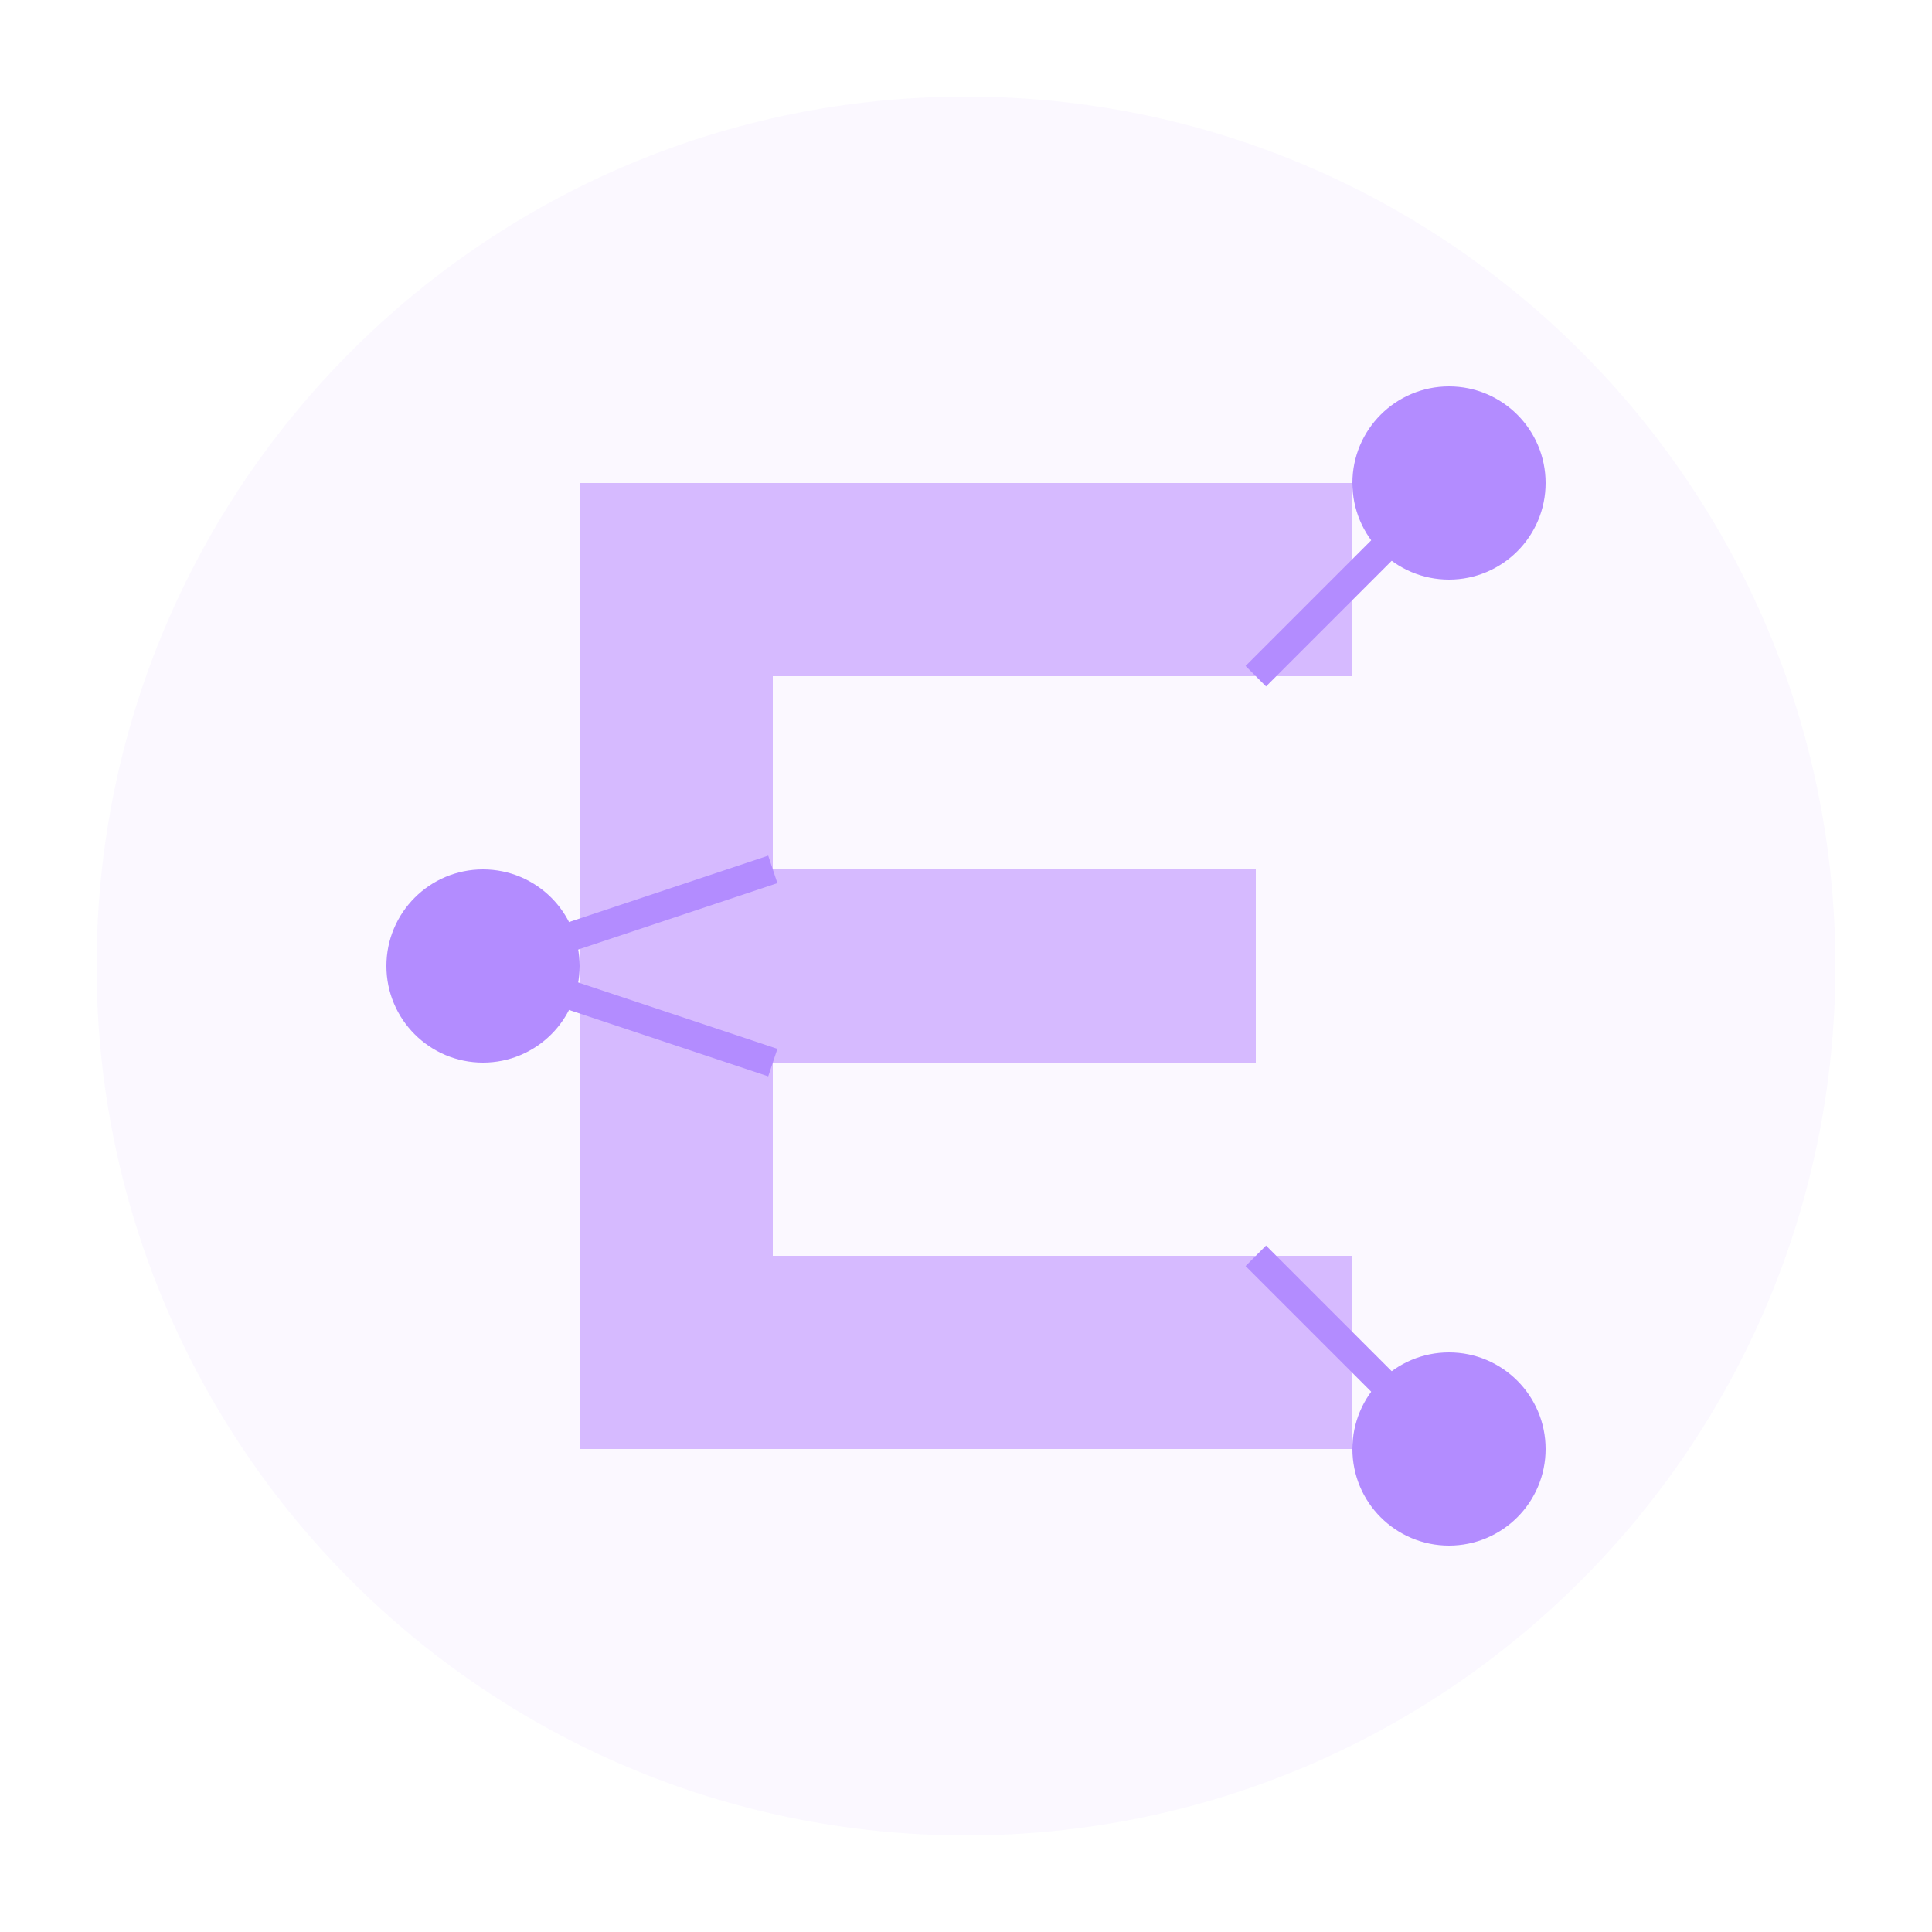
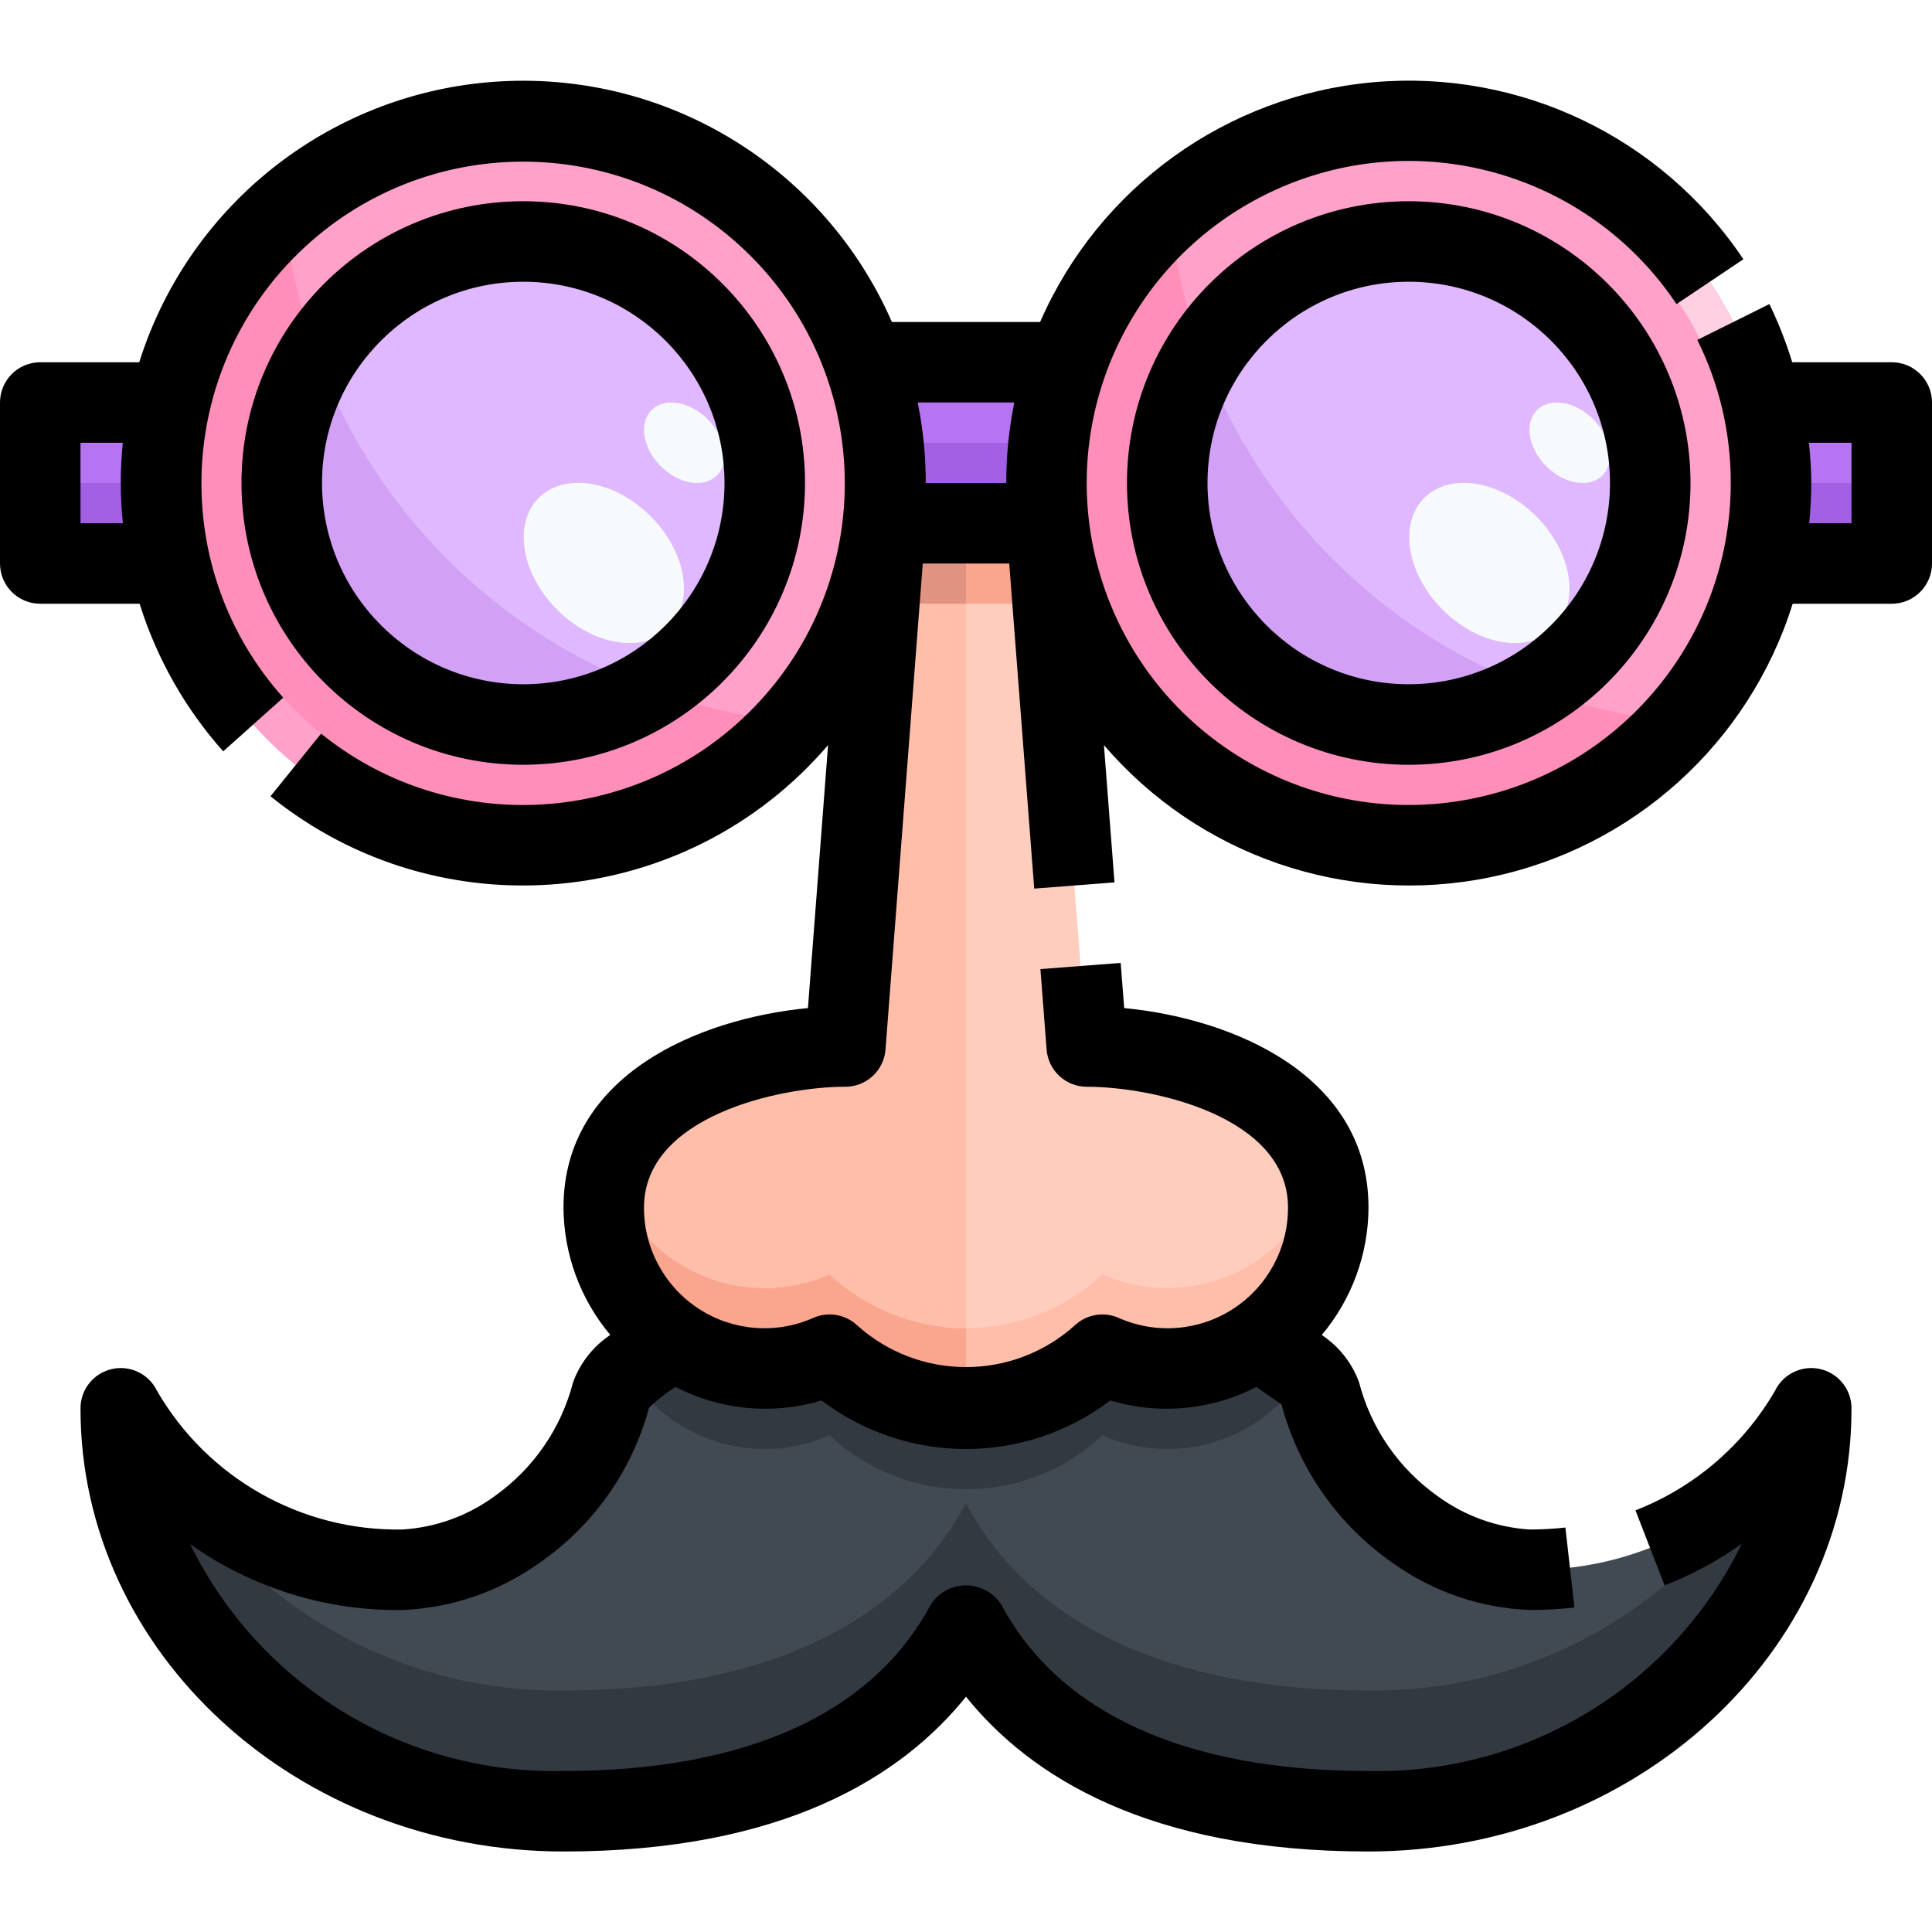
- <svg xmlns="http://www.w3.org/2000/svg" width="200" height="200" viewBox="0 0 200 200" fill="none">
-   <circle cx="100" cy="100" r="90" fill="#D6BAFF" opacity="0.1" />
-   <path d="M60 50H140V70H80V90H130V110H80V130H140V150H60V50Z" fill="#D6BAFF" />
-   <circle cx="150" cy="50" r="10" fill="#B38CFF" />
-   <circle cx="150" cy="150" r="10" fill="#B38CFF" />
-   <circle cx="50" cy="100" r="10" fill="#B38CFF" />
-   <path d="M50 100L80 90M50 100L80 110M150 50L130 70M150 150L130 130" stroke="#B38CFF" stroke-width="3" />
+ <svg xmlns="http://www.w3.org/2000/svg" viewBox="0 0 48 48">
+   <g data-name="07-funny glasses">
+     <path d="M47 10v4h-3l-.21-.05a9.159 9.159 0 0 0 0-3.9L44 10zM4 12a8.963 8.963 0 0 0 .21 1.95L4 14H1v-4h3l.21.05A8.963 8.963 0 0 0 4 12zM26 12a8.1 8.1 0 0 0 .06.99L26 13h-4l-.06-.01A8.1 8.1 0 0 0 22 12a8.8 8.8 0 0 0-.52-3h5.04a8.8 8.8 0 0 0-.52 3z" style="fill:#d2a0f5" />
+     <path d="M31.29 33.28A4.017 4.017 0 0 1 29 34a3.937 3.937 0 0 1-1.61-.34 4.958 4.958 0 0 1-6.78 0A3.937 3.937 0 0 1 19 34a4 4 0 0 1-4-4c0-3 3.79-4 6-4l1-13h4l1 13c2.21 0 6 1 6 4a4 4 0 0 1-1.71 3.28z" style="fill:#ffcdbe" />
+     <path d="M38 39a7.943 7.943 0 0 0 7-4c0 5.53-5 10-11.01 10-5.04 0-8.42-1.72-9.99-4.65-1.57 2.93-4.95 4.65-9.99 4.65C8 45 3 40.53 3 35a7.943 7.943 0 0 0 7 4 5.376 5.376 0 0 0 2.85-1 5.982 5.982 0 0 0 2.35-3.38c.14-.48 1-.93 1.51-1.34A4.017 4.017 0 0 0 19 34a3.937 3.937 0 0 0 1.61-.34 4.958 4.958 0 0 0 6.78 0A3.937 3.937 0 0 0 29 34a4.017 4.017 0 0 0 2.29-.72c.51.41 1.37.86 1.51 1.34A5.982 5.982 0 0 0 35.15 38 5.376 5.376 0 0 0 38 39z" style="fill:#414952" />
+     <path d="M16.71 35.28A4.017 4.017 0 0 0 19 36a3.937 3.937 0 0 0 1.61-.34 4.958 4.958 0 0 0 6.78 0A3.937 3.937 0 0 0 29 36a3.966 3.966 0 0 0 3.4-1.9c-.332-.286-.789-.559-1.109-.816A4.017 4.017 0 0 1 29 34a3.937 3.937 0 0 1-1.61-.34 4.958 4.958 0 0 1-6.78 0A3.937 3.937 0 0 1 19 34a4.017 4.017 0 0 1-2.29-.72c-.32.257-.777.53-1.109.817a4.027 4.027 0 0 0 1.109 1.183z" style="fill:#333940" />
+     <path d="M43.79 10.05a9 9 0 1 1-17.73 2.94A8.1 8.1 0 0 1 26 12a8.8 8.8 0 0 1 .52-3 9 9 0 0 1 17.27 1.05z" style="fill:#ffa1c8" />
+     <circle cx="35" cy="12" r="8" style="fill:#ff8fb8" />
+     <circle cx="35" cy="12" r="7" style="fill:#d261e8" />
+     <circle cx="35" cy="12" r="6" style="fill:#d2a0f5" />
+     <path d="M44 12a8.994 8.994 0 0 0-14.937-6.757c.036.415.1.822.167 1.225a7.994 7.994 0 1 1 11.3 11.3c.405.072.814.131 1.231.168A8.936 8.936 0 0 0 44 12z" style="fill:#ffcfe2" />
+     <path d="M35 5a7 7 0 0 1 4.325 12.5c.4.108.8.2 1.207.273a7.994 7.994 0 1 0-11.3-11.3c.073.409.165.811.273 1.207A6.981 6.981 0 0 1 35 5z" style="fill:#ffa1c8" />
+     <path d="M42 12a7 7 0 0 0-12.5-4.325q.166.612.385 1.2a5.994 5.994 0 1 1 8.238 8.238q.588.219 1.2.385A6.981 6.981 0 0 0 42 12z" style="fill:#de78f0" />
+     <path d="M38.126 17.112a5.994 5.994 0 1 0-8.238-8.238 14 14 0 0 0 8.238 8.238z" style="fill:#e0b8ff" />
+     <path d="M21.79 10.05a9 9 0 1 1-17.73 2.94A8.1 8.1 0 0 1 4 12a8.8 8.8 0 0 1 .52-3 9 9 0 0 1 17.27 1.05z" style="fill:#ffa1c8" />
+     <circle cx="13" cy="12" r="8" style="fill:#ff8fb8" />
+     <circle cx="13" cy="12" r="7" style="fill:#d261e8" />
+     <circle cx="13" cy="12" r="6" style="fill:#d2a0f5" />
+     <path d="M22 12A8.994 8.994 0 0 0 7.063 5.243c.036.415.1.822.167 1.225a7.994 7.994 0 1 1 11.3 11.3c.405.072.814.131 1.231.168A8.936 8.936 0 0 0 22 12z" style="fill:#ffcfe2" />
+     <path d="M13 5a7 7 0 0 1 4.325 12.5c.4.108.8.2 1.207.273a7.994 7.994 0 1 0-11.3-11.3c.073.409.165.811.273 1.207A6.981 6.981 0 0 1 13 5z" style="fill:#ffa1c8" />
+     <path d="M20 12A7 7 0 0 0 7.5 7.675q.166.612.385 1.2a5.994 5.994 0 1 1 8.238 8.238q.588.219 1.2.385A6.981 6.981 0 0 0 20 12z" style="fill:#de78f0" />
+     <path d="M16.126 17.112a5.994 5.994 0 1 0-8.238-8.238 14 14 0 0 0 8.238 8.238z" style="fill:#e0b8ff" />
+     <path d="M26.52 9h-5.04a8.723 8.723 0 0 1 .458 2h4.124a8.723 8.723 0 0 1 .458-2z" style="fill:#b674f2" />
+     <path d="M26.062 11h-4.124A8.933 8.933 0 0 1 22 12a8.1 8.1 0 0 1-.06.99L22 13h4l.06-.01A8.1 8.1 0 0 1 26 12a8.933 8.933 0 0 1 .062-1z" style="fill:#a260e5" />
+     <path d="M47 10h-3l-.21.05A8.963 8.963 0 0 1 44 12h3z" style="fill:#b674f2" />
+     <path d="M44 12a8.963 8.963 0 0 1-.21 1.95L44 14h3v-2zM1 14h3l.21-.05A8.963 8.963 0 0 1 4 12H1z" style="fill:#a260e5" />
+     <path d="M4 10H1v2h3a8.963 8.963 0 0 1 .21-1.95z" style="fill:#b674f2" />
+     <path d="M20.61 31.66A3.937 3.937 0 0 1 19 32a3.992 3.992 0 0 1-3.855-2.944A3.165 3.165 0 0 0 15 30a4 4 0 0 0 4 4 3.937 3.937 0 0 0 1.61-.34A5 5 0 0 0 24 35v-2a5 5 0 0 1-3.39-1.34z" style="fill:#faa68e" />
+     <path d="M31.29 31.28A4.017 4.017 0 0 1 29 32a3.937 3.937 0 0 1-1.61-.34A5 5 0 0 1 24 33v2a5 5 0 0 0 3.39-1.34A3.937 3.937 0 0 0 29 34a4 4 0 0 0 4-4 3.165 3.165 0 0 0-.145-.944 4 4 0 0 1-1.565 2.224zM16.71 31.28A4.017 4.017 0 0 0 19 32a3.937 3.937 0 0 0 1.61-.34A5 5 0 0 0 24 33V13h-2l-1 13c-1.959 0-5.153.789-5.855 3.056a4 4 0 0 0 1.565 2.224z" style="fill:#ffbeaa" />
+     <path style="fill:#faa68e" d="M26.154 15 26 13h-2v2h2.154z" />
+     <path style="fill:#e09380" d="M24 13h-2l-.154 2H24v-2z" />
+     <ellipse cx="37.003" cy="13.987" rx="1.642" ry="2.286" transform="rotate(-45.02 37.002 13.987)" style="fill:#f6fafd" />
+     <ellipse cx="15.003" cy="13.987" rx="1.642" ry="2.286" transform="rotate(-45.02 15.002 13.987)" style="fill:#f6fafd" />
+     <ellipse cx="39" cy="11" rx=".825" ry="1.148" transform="rotate(-45.02 39 11)" style="fill:#f6fafd" />
+     <ellipse cx="17" cy="11" rx=".825" ry="1.148" transform="rotate(-45.02 17 11)" style="fill:#f6fafd" />
+     <path d="M43.7 36.694A11.249 11.249 0 0 1 33.99 42c-5.04 0-8.42-1.72-9.99-4.65-1.57 2.93-4.95 4.65-9.99 4.65a11.249 11.249 0 0 1-9.71-5.306A7.341 7.341 0 0 1 3 35c0 5.53 5 10 11.01 10 5.04 0 8.42-1.72 9.99-4.65 1.57 2.93 4.95 4.65 9.99 4.65C40 45 45 40.53 45 35a7.341 7.341 0 0 1-1.3 1.694z" style="fill:#333940" />
+     <path d="M35 5a7 7 0 1 0 7 7 7.008 7.008 0 0 0-7-7zm0 12a5 5 0 1 1 5-5 5.006 5.006 0 0 1-5 5z" />
+     <path d="M47 9h-2.473a9.974 9.974 0 0 0-.567-1.445l-1.791.89A7.926 7.926 0 0 1 43 12a8 8 0 1 1-1.348-4.445l1.662-1.114A10 10 0 0 0 25.841 8h-3.682a10 10 0 0 0-18.7 1H1a1 1 0 0 0-1 1v4a1 1 0 0 0 1 1h2.469a9.983 9.983 0 0 0 2.077 3.667l1.491-1.334a7.992 7.992 0 1 1 .94.894L6.72 19.783a9.982 9.982 0 0 0 13.853-1.271l-.5 6.533C17.35 25.307 14 26.718 14 30a4.952 4.952 0 0 0 1.163 3.166 2.4 2.4 0 0 0-.925 1.176 5 5 0 0 1-1.938 2.822A4.326 4.326 0 0 1 10 38a6.9 6.9 0 0 1-6.1-3.447A1 1 0 0 0 2 35c0 6.065 5.386 11 12.005 11 5.464 0 8.409-1.873 9.995-3.846C25.586 44.127 28.531 46 33.995 46 40.614 46 46 41.065 46 35a1 1 0 0 0-1.9-.447 6.9 6.9 0 0 1-3.467 2.971l.723 1.865a8.789 8.789 0 0 0 1.92-1.037A10.072 10.072 0 0 1 33.995 44c-4.52 0-7.671-1.426-9.113-4.124a1.041 1.041 0 0 0-1.764 0C21.676 42.574 18.525 44 14.005 44a10.072 10.072 0 0 1-9.28-5.636A8.907 8.907 0 0 0 10 40a6.28 6.28 0 0 0 3.4-1.17 6.85 6.85 0 0 0 2.724-3.851 3.8 3.8 0 0 1 .659-.52 4.864 4.864 0 0 0 3.63.335 5.934 5.934 0 0 0 7.172 0 4.861 4.861 0 0 0 3.629-.335c.224.156.579.4.625.435A6.985 6.985 0 0 0 34.6 38.83 6.28 6.28 0 0 0 38 40a9.987 9.987 0 0 0 1.116-.062l-.224-1.987A7.986 7.986 0 0 1 38 38a4.326 4.326 0 0 1-2.292-.836 5 5 0 0 1-1.943-2.823 2.4 2.4 0 0 0-.926-1.174A4.948 4.948 0 0 0 34 30c0-3.282-3.35-4.693-6.07-4.955l-.087-1.122-1.994.154.154 2A1 1 0 0 0 27 27c1.631 0 5 .733 5 3a2.992 2.992 0 0 1-4.208 2.742 1 1 0 0 0-1.084.182 4.043 4.043 0 0 1-5.416 0 1 1 0 0 0-1.084-.182A2.992 2.992 0 0 1 16 30c0-2.267 3.369-3 5-3a1 1 0 0 0 1-.923L22.926 14h2.148l.621 8.077 1.994-.154-.262-3.411A9.986 9.986 0 0 0 44.539 15H47a1 1 0 0 0 1-1v-4a1 1 0 0 0-1-1zM2 13v-2h1.051A10.007 10.007 0 0 0 3 12c0 .336.02.669.053 1zm21-1a9.983 9.983 0 0 0-.2-2h2.4a9.983 9.983 0 0 0-.2 2zm23 1h-1.051A10.007 10.007 0 0 0 45 12c0-.337-.024-.669-.057-1H46z" />
+     <path d="M20 12a7 7 0 1 0-7 7 7.008 7.008 0 0 0 7-7zM8 12a5 5 0 1 1 5 5 5.006 5.006 0 0 1-5-5z" />
+   </g>
</svg>
